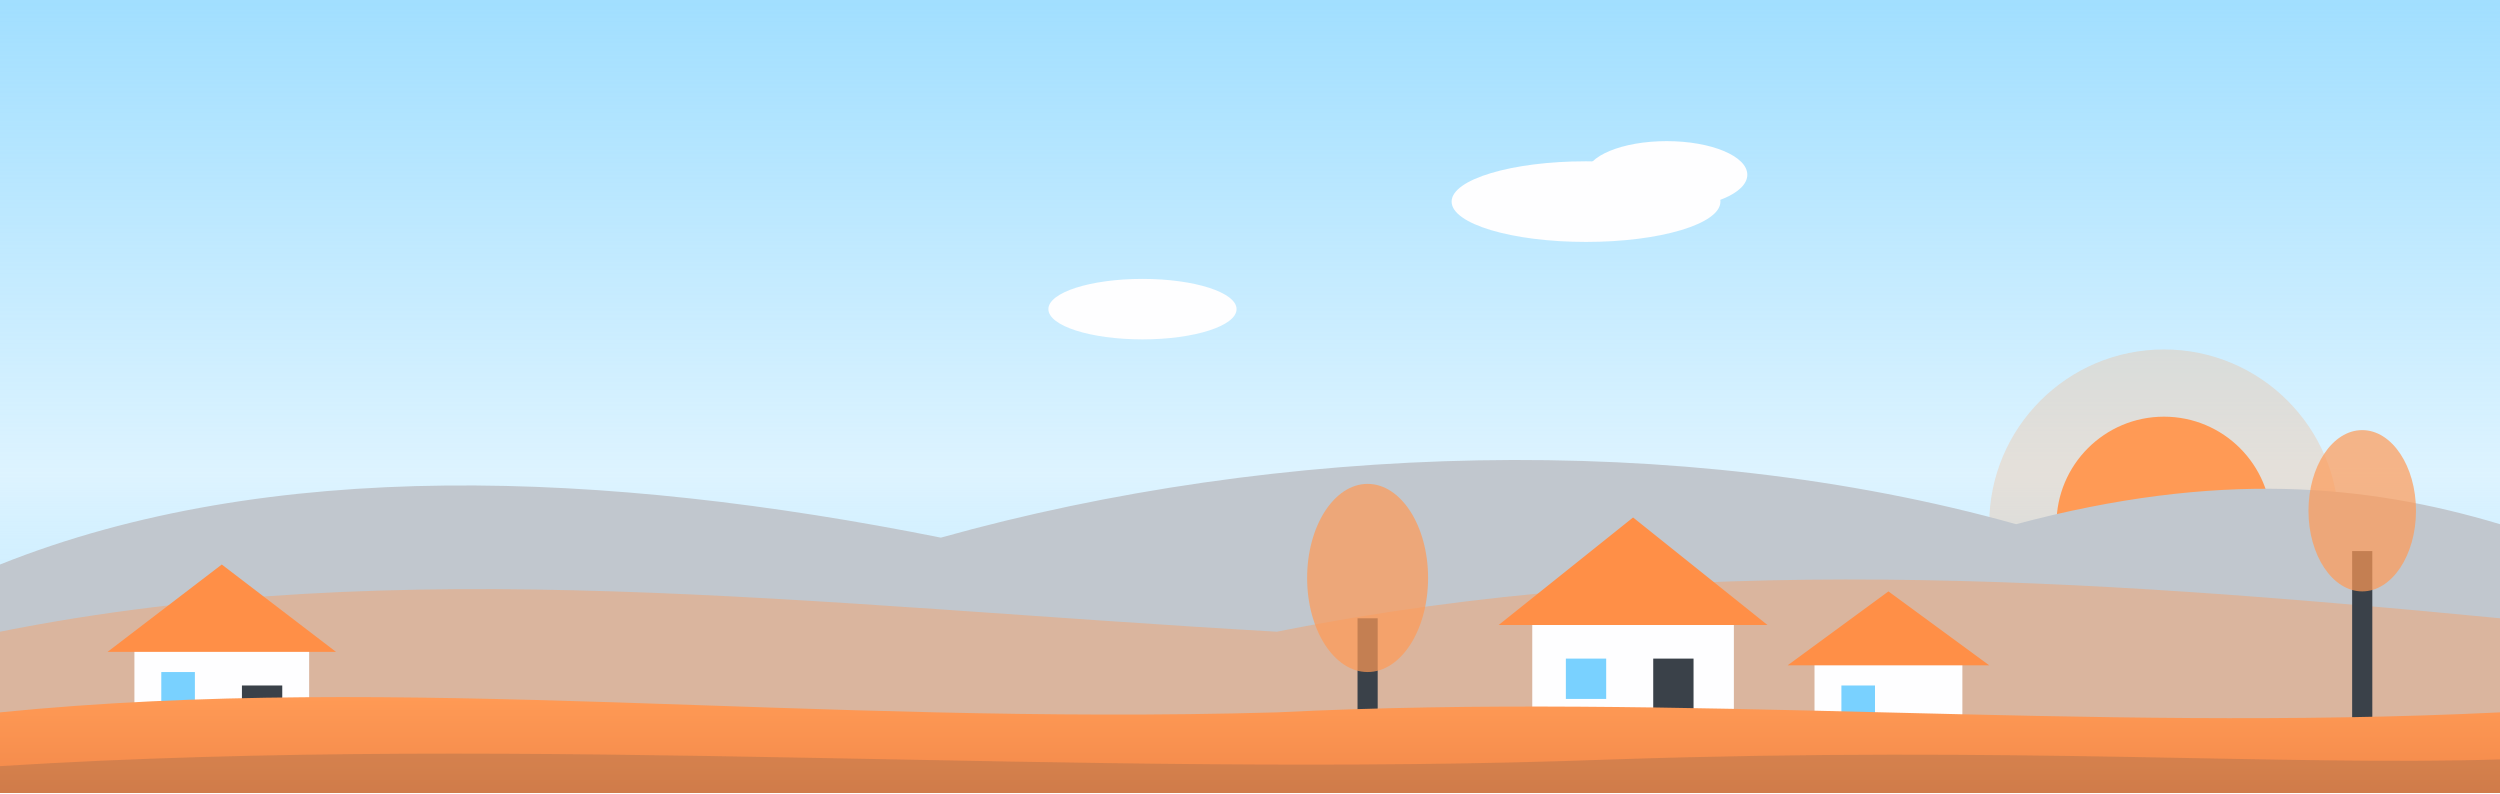
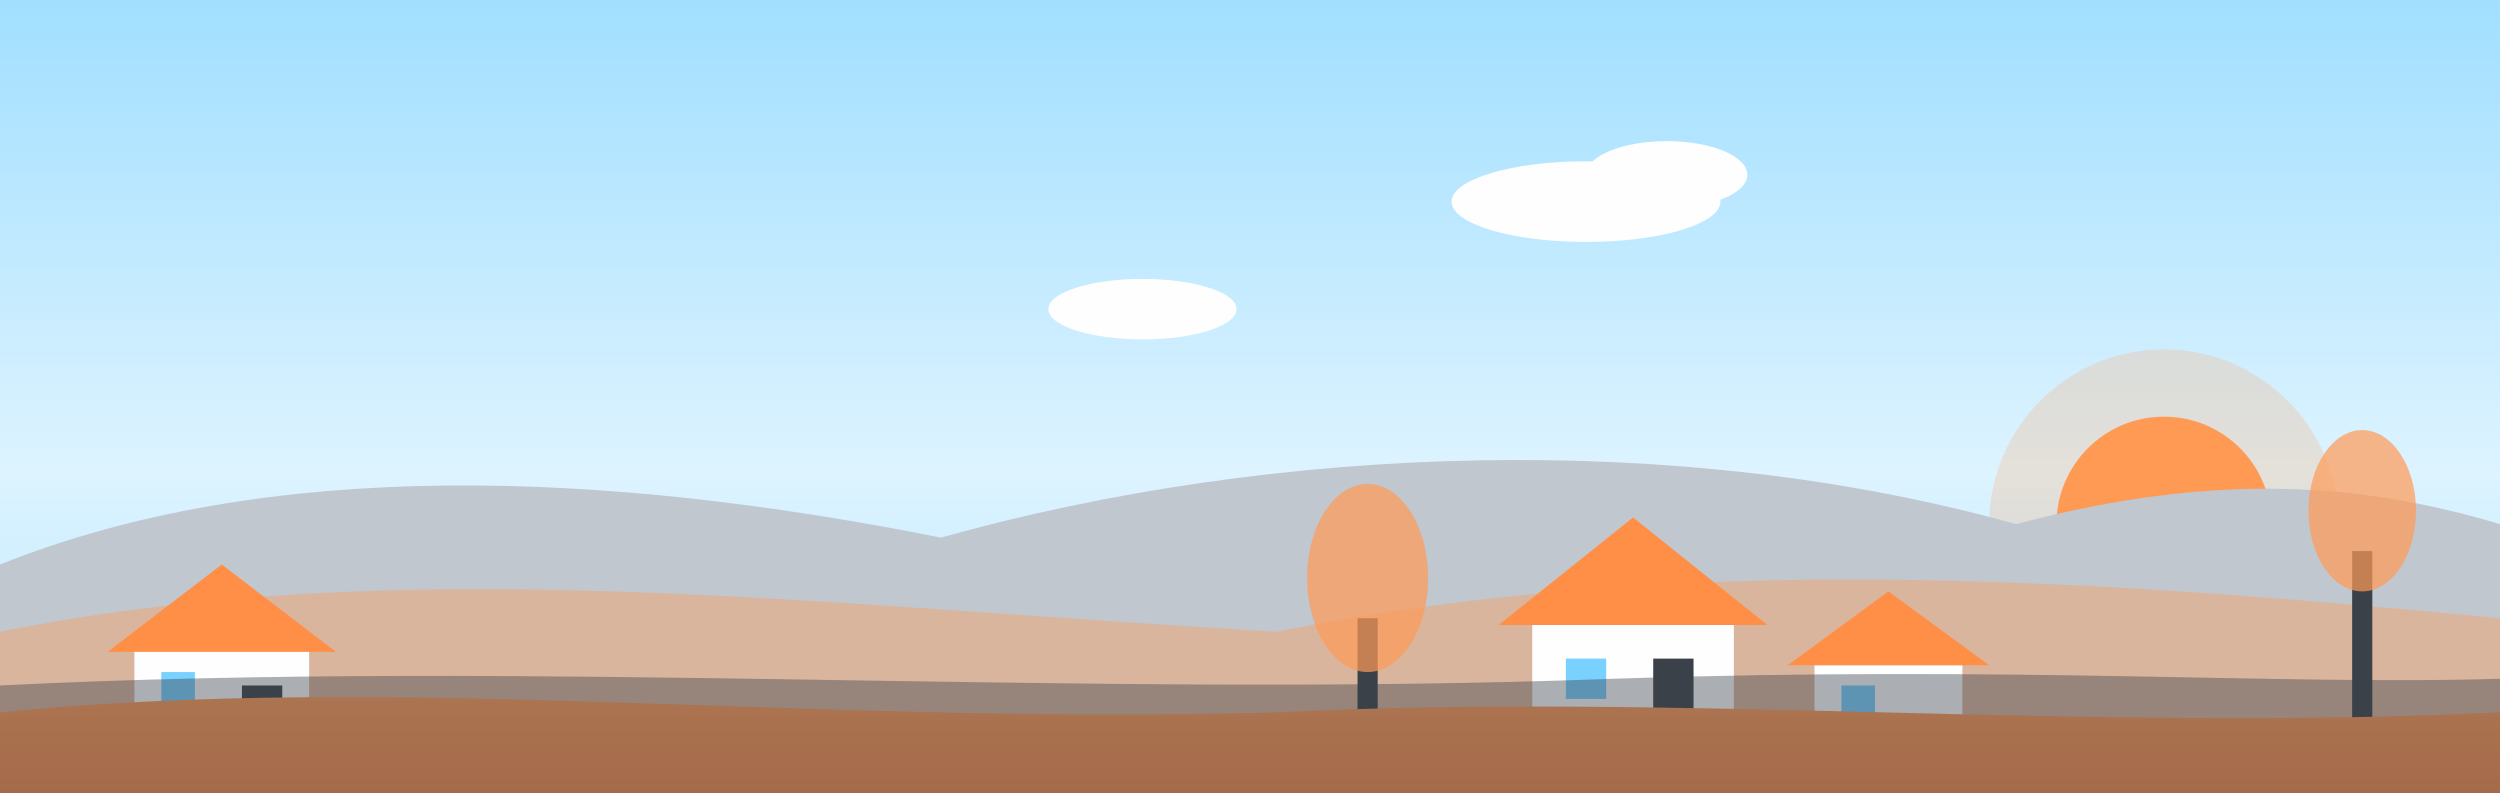
<svg xmlns="http://www.w3.org/2000/svg" viewBox="0 0 372 118" preserveAspectRatio="xMidYMax slice" class="scene" aria-hidden="true">
  <defs>
    <linearGradient id="cielo2" x1="0" y1="0" x2="0" y2="1">
      <stop offset="0" stop-color="#79D1FF" stop-opacity=".7" />
      <stop offset=".6" stop-color="#79D1FF" stop-opacity=".25" />
      <stop offset="1" stop-color="#FEFEFF" />
    </linearGradient>
    <linearGradient id="lomaS" x1="0" y1="0" x2="0" y2="1">
      <stop offset="0" stop-color="#FF9A55" />
      <stop offset="1" stop-color="#F2884A" />
    </linearGradient>
  </defs>
  <rect width="372" height="118" fill="url(#cielo2)" />
  <circle cx="322" cy="78" r="26" fill="#FF9A55" opacity=".22" />
  <circle cx="322" cy="78" r="16" fill="#FF9A55" />
  <g fill="#FEFEFF">
    <ellipse cx="236" cy="30" rx="20" ry="6" />
    <ellipse cx="248" cy="26" rx="12" ry="5" />
    <ellipse cx="170" cy="46" rx="14" ry="4.5" />
  </g>
  <path d="M0 84 C40 68 90 70 140 80 C190 66 250 64 300 78 C330 70 352 72 372 78 V118 H0Z" fill="#C1C7CE" />
  <path d="M0 94 C60 82 120 90 190 94 C250 82 310 86 372 92 V118 H0Z" fill="#FF9A55" opacity=".4" />
  <g>
    <rect x="20" y="96" width="26" height="14" fill="#FEFEFF" />
    <path d="M16 97 L33 84 L50 97Z" fill="#FF8F47" />
    <rect x="24" y="100" width="5" height="5" fill="#79D1FF" />
    <rect x="36" y="102" width="6" height="8" fill="#3A4149" />
    <rect x="228" y="92" width="30" height="18" fill="#FEFEFF" />
    <path d="M223 93 L243 77 L263 93Z" fill="#FF8F47" />
    <rect x="233" y="98" width="6" height="6" fill="#79D1FF" />
    <rect x="246" y="98" width="6" height="12" fill="#3A4149" />
    <rect x="270" y="98" width="22" height="12" fill="#FEFEFF" />
    <path d="M266 99 L281 88 L296 99Z" fill="#FF8F47" />
    <rect x="274" y="102" width="5" height="5" fill="#79D1FF" />
  </g>
  <rect x="202" y="92" width="3" height="18" fill="#3A4149" />
  <ellipse cx="203.5" cy="86" rx="9" ry="14" fill="#FF9A55" opacity=".7" />
  <rect x="350" y="82" width="3" height="28" fill="#3A4149" />
  <ellipse cx="351.5" cy="76" rx="8" ry="12" fill="#FF9A55" opacity=".7" />
  <path d="M0 106 C60 100 120 108 190 106 C250 103 310 109 372 106 V118 H0Z" fill="url(#lomaS)" />
-   <path d="M0 114 C80 109 160 116 240 113 C300 111 340 114 372 113 V118 H0Z" fill="#3A4149" opacity=".18" />
+   <path d="M0 102 C80 98 160 104 240 101 C300 99 340 102 372 101 V118 H0Z" fill="#3A4149" opacity=".42" />
</svg>
